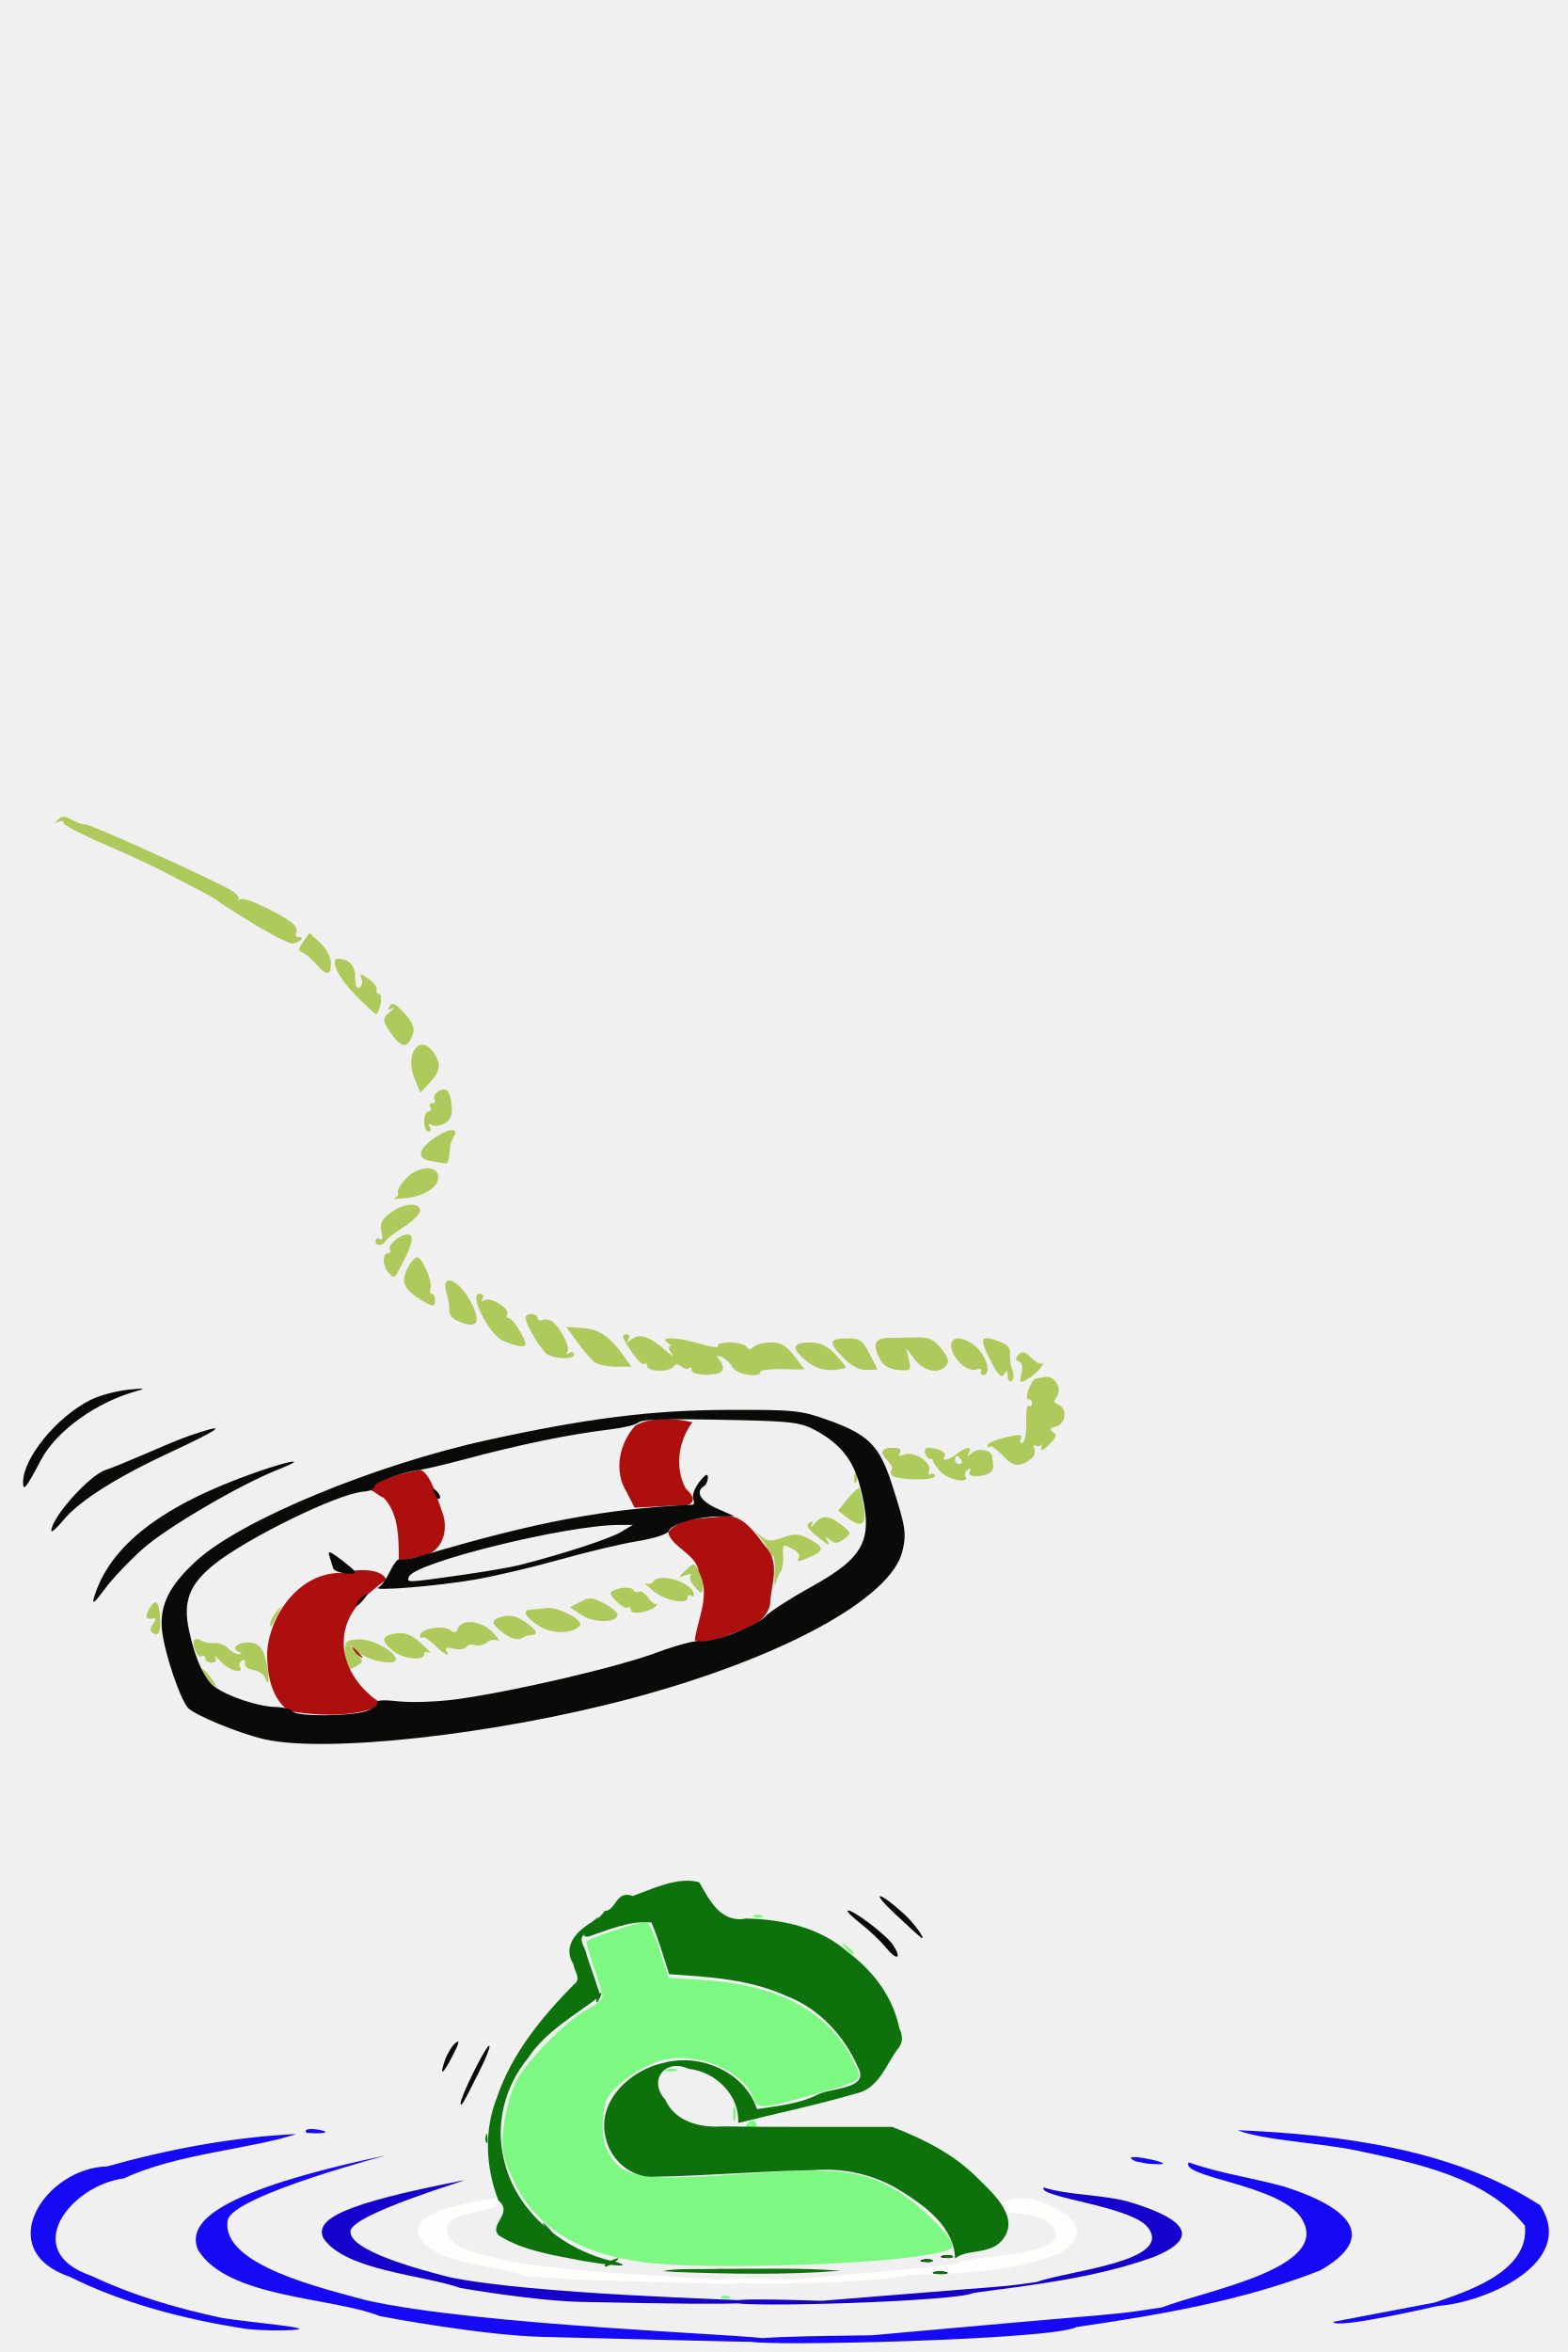
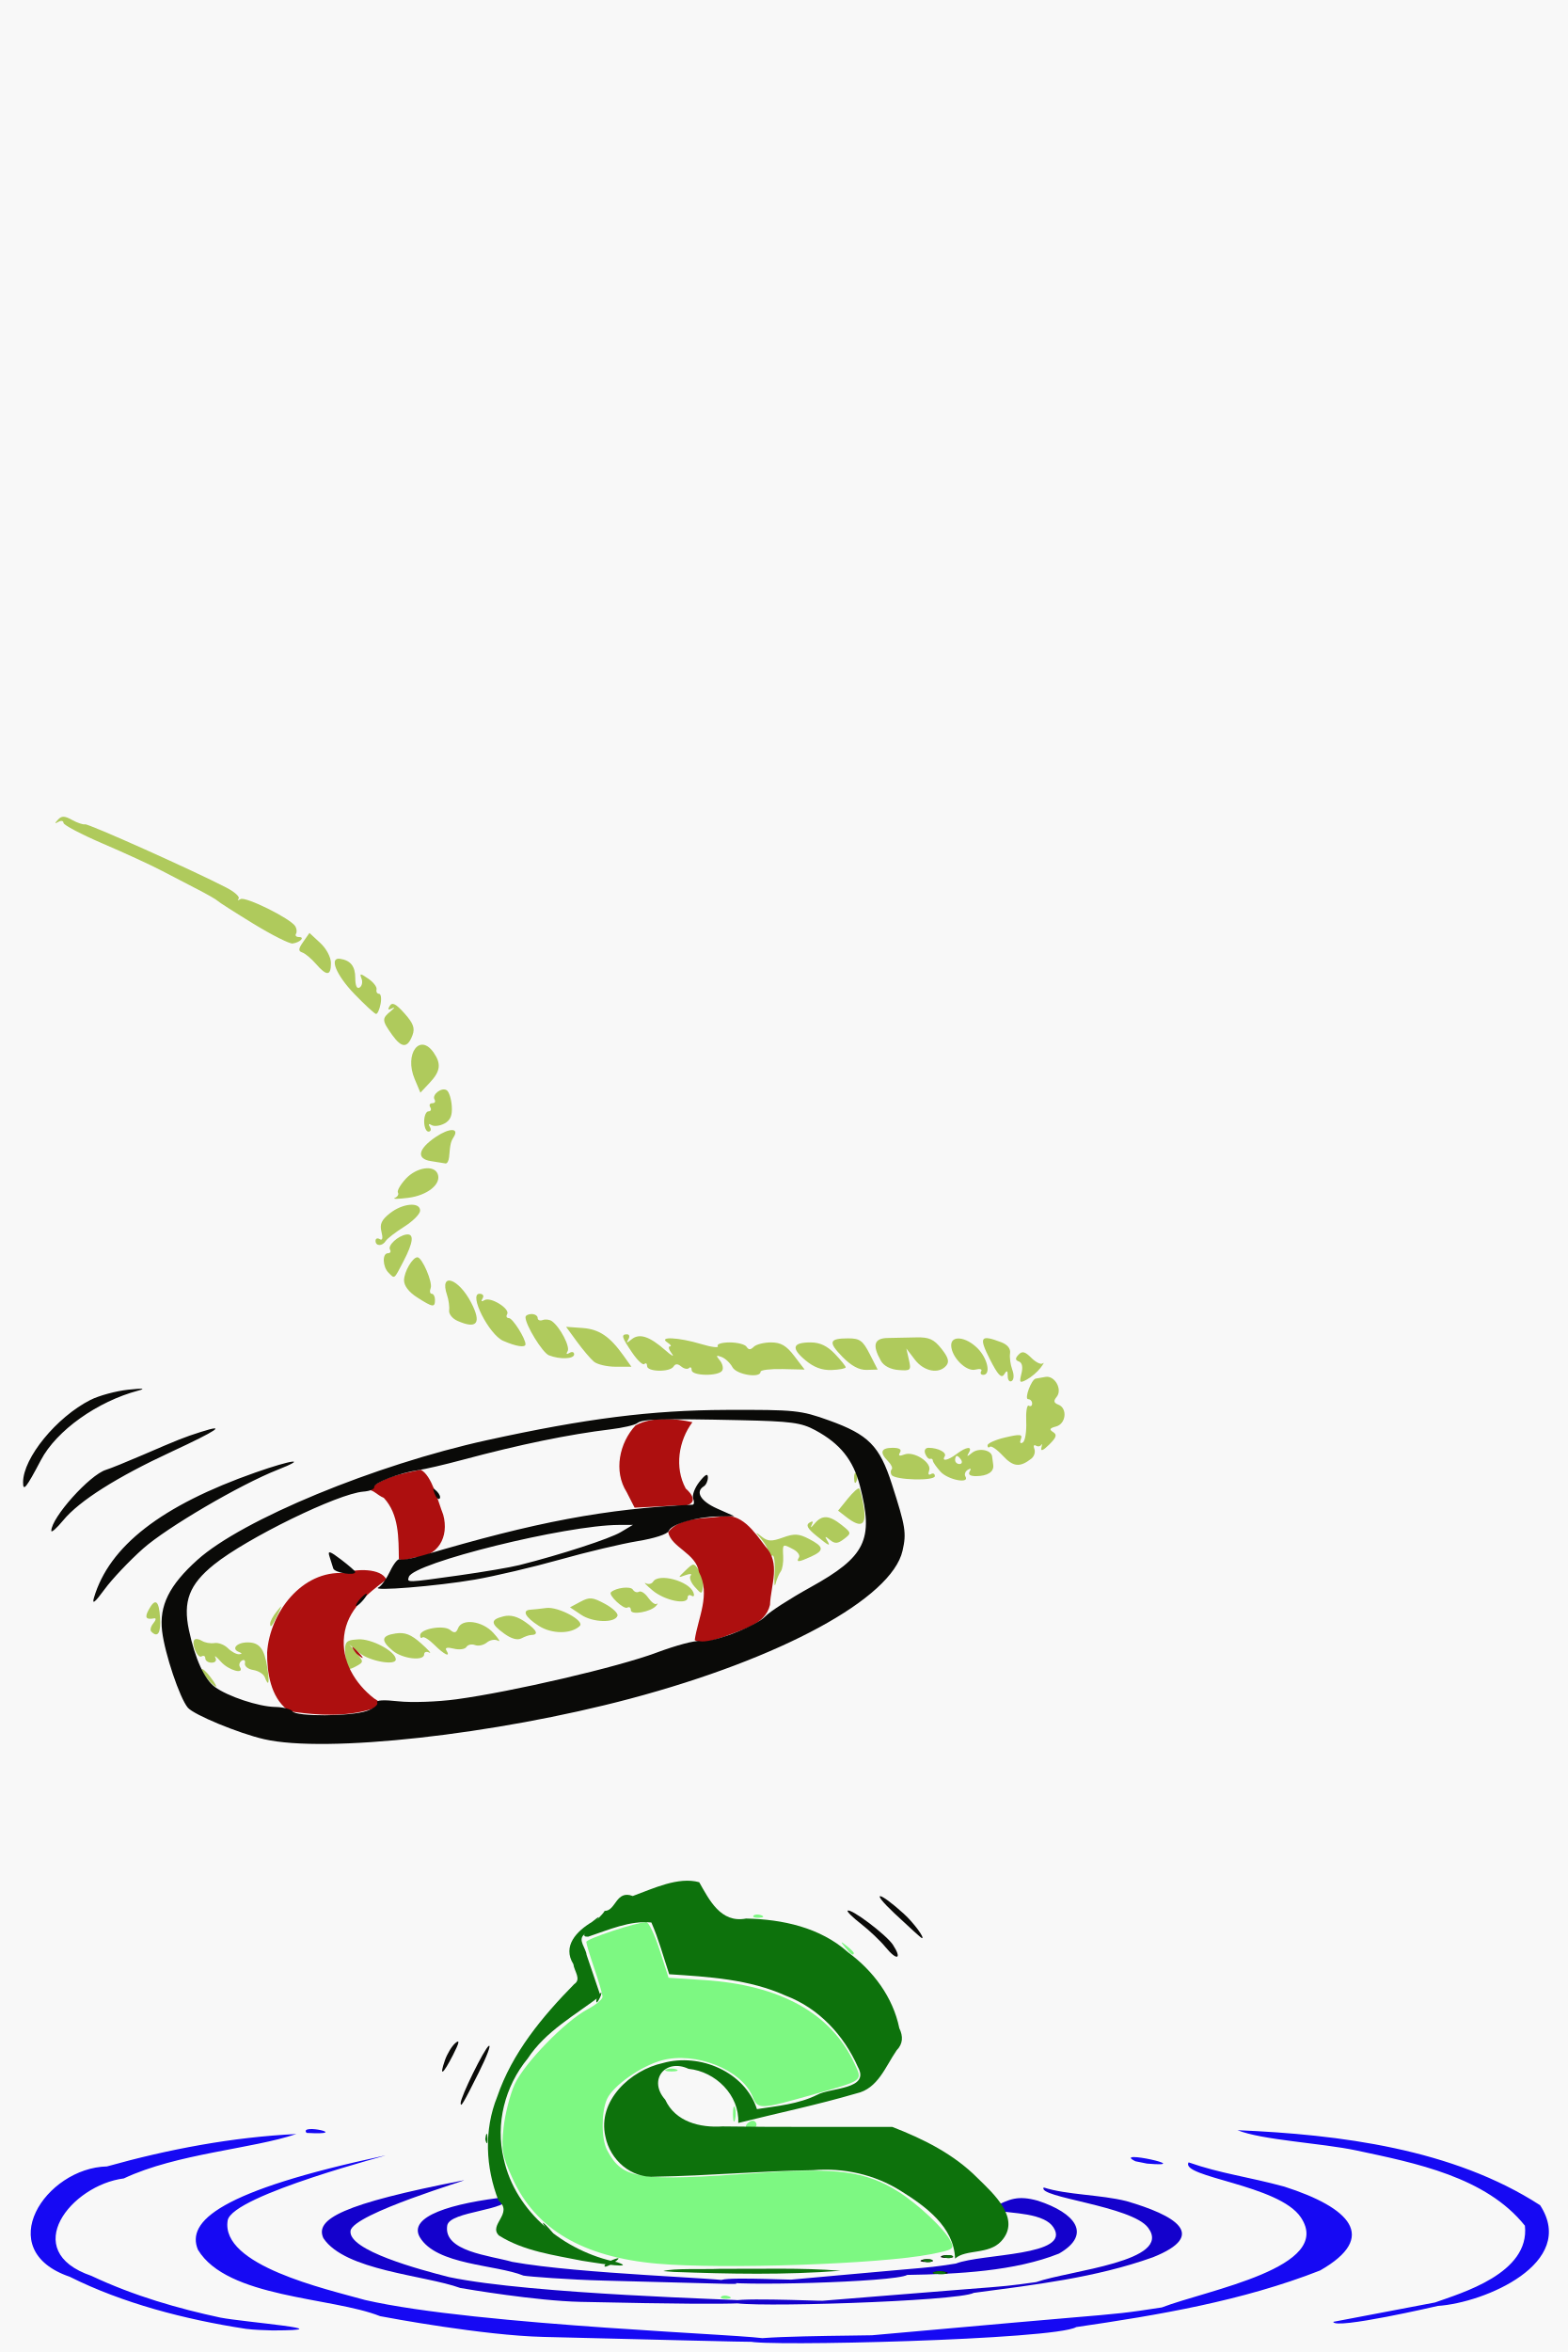
<svg xmlns="http://www.w3.org/2000/svg" width="640" height="960" id="svg4921" version="1.1">
  <defs id="defs4923" />
  <g id="layer1" transform="translate(0,-92.36218)">
    <g id="g4981" transform="translate(96.97465,-22.22336)">
-       <path style="fill:#fefefc;fill-opacity:1" d="m 271.385,1040.969 c 12.688,-1.085 13.485,-1.171 21.879,-2.484 10.611,-4.144 47.609,-2.98 39.79,-14.817 -0.876,-1.34 -2.237,-2.36 -3.878,-3.15 -7.856,-3.783 -22.129,-2.278 -20.4,-5.191 6.337,-3.071 9.57,-4.813 17.932,-2.495 15.169,4.94 22.34,13.654 8.672,21.574 -18.069,7.202 -41.078,8.373 -61.99,8.714 -4.938,3.014 -72.642,4.752 -75.921,2.643 -3.28,-2.109 27.087,-0.61 28.487,-0.712 1.4,-0.102 32.74,-2.996 45.428,-4.081 z m -154.664,2.433 c -11.268,-4.548 -35.502,-4.22 -42.304,-15.667 -4.921,-8.481 12.8,-13.932 36.201,-16.504 0.794,5.749 -24.058,5.722 -25.015,11.743 -1.683,10.584 17.308,12.192 26.532,14.821 27.967,5.063 87.358,6.549 89.863,8.036 2.505,1.487 10.352,1.169 -52.412,-0.391 -13.931,-0.346 -30.848,-1.635 -32.866,-2.038 z" id="path3912" />
+       <rect style="opacity:0.5;fill:#ffffff;fill-opacity:1;fill-rule:nonzero;stroke:none" id="rect3004" width="1062.857" height="1108.571" x="-311.26" y="57.443" />
+       <path style="fill:#1401cc;fill-opacity:1" d="m 271.385,1040.969 c 12.688,-1.085 13.485,-1.171 21.879,-2.484 10.611,-4.144 47.609,-2.98 39.79,-14.817 -0.876,-1.34 -2.237,-2.36 -3.878,-3.15 -7.856,-3.783 -22.129,-2.278 -20.4,-5.191 6.337,-3.071 9.57,-4.813 17.932,-2.495 15.169,4.94 22.34,13.654 8.672,21.574 -18.069,7.202 -41.078,8.373 -61.99,8.714 -4.938,3.014 -72.642,4.752 -75.921,2.643 -3.28,-2.109 27.087,-0.61 28.487,-0.712 1.4,-0.102 32.74,-2.996 45.428,-4.081 z m -154.664,2.433 c -11.268,-4.548 -35.502,-4.22 -42.304,-15.667 -4.921,-8.481 12.8,-13.932 36.201,-16.504 0.794,5.749 -24.058,5.722 -25.015,11.743 -1.683,10.584 17.308,12.192 26.532,14.821 27.967,5.063 87.358,6.549 89.863,8.036 2.505,1.487 10.352,1.169 -52.412,-0.391 -13.931,-0.346 -30.848,-1.635 -32.866,-2.038 z" id="path3912" />
      <path style="fill:#7df882" d="m 197.426,1052.001 c 0.55,-0.55 1.977,-0.609 3.171,-0.131 1.32,0.528 0.928,0.92 -1,1 -1.744,0.072 -2.721,-0.319 -2.172,-0.869 z m -26.095,-13.476 c -30.361,-2.666 -49.658,-14.043 -59.087,-34.837 -4.225,-9.318 -4.629,-11.623 -3.631,-20.71 0.618,-5.624 2.654,-13.576 4.524,-17.671 3.903,-8.545 20.615,-25.75 29.696,-30.573 3.388,-1.8 6.16,-4.103 6.16,-5.118 0,-1.016 -1.489,-6.175 -3.309,-11.465 -1.82,-5.29 -3.309,-10.215 -3.309,-10.944 0,-1.257 20.681,-8.084 24.488,-8.084 0.987,0 3.44,5.109 5.451,11.354 l 3.657,11.354 14.368,0.931 c 31.209,2.022 51.979,13.53 61.53,34.095 3.32,7.147 3.836,6.748 -16.013,12.385 -22.852,6.491 -23.374,6.51 -25.673,0.958 -4.513,-10.894 -23.263,-18.349 -36.91,-14.674 -8.475,2.282 -19.949,10.36 -22.421,15.785 -2.413,5.295 -2.383,16.402 0.057,20.96 6.374,11.91 12.32,12.778 62.805,9.166 30.983,-2.217 42.92,-0.579 56.006,7.681 8.143,5.14 18.854,15.234 21.331,20.102 1.687,3.314 1.221,3.63 -8.037,5.451 -20.417,4.017 -84.61,6.234 -111.683,3.857 z m 36.401,-56.673 c 0.562,-0.91 1.723,-1.655 2.58,-1.655 0.856,0 1.557,0.745 1.557,1.655 0,0.91 -1.161,1.655 -2.58,1.655 -1.419,0 -2.119,-0.745 -1.557,-1.655 z m -5.469,-4.137 c -0.034,-2.73 0.31,-4.047 0.763,-2.927 0.453,1.12 0.481,3.354 0.061,4.964 -0.42,1.61 -0.79,0.693 -0.824,-2.037 z m -27.21,-18.469 c 1.138,-0.459 2.999,-0.459 4.137,0 1.138,0.459 0.207,0.835 -2.068,0.835 -2.275,0 -3.206,-0.376 -2.068,-0.835 z m 73.005,-49.783 c -2.058,-2.624 -2,-2.683 0.625,-0.625 1.593,1.249 2.896,2.552 2.896,2.896 0,1.362 -1.359,0.485 -3.52,-2.271 z m -37.397,-12.996 c 0.55,-0.55 1.977,-0.609 3.171,-0.131 1.32,0.528 0.928,0.92 -1,1 -1.744,0.072 -2.721,-0.319 -2.172,-0.869 z" id="path4995" />
      <path style="fill:#afca5c" d="m -12.339,799.835 c -1.652,-1.826 -2.698,-3.614 -2.325,-3.974 0.374,-0.36 2.017,1.133 3.652,3.319 3.611,4.828 2.808,5.224 -1.327,0.655 z m 23.452,-0.689 c -0.497,-1.294 -2.624,-2.615 -4.727,-2.935 -2.103,-0.32 -3.619,-1.55 -3.369,-2.733 0.25,-1.184 -0.321,-1.673 -1.268,-1.087 -0.947,0.586 -1.294,1.758 -0.771,2.605 1.995,3.229 -4.659,1.364 -7.791,-2.183 -1.808,-2.048 -2.814,-2.792 -2.236,-1.655 0.62,1.22 -0.008,2.068 -1.529,2.068 -1.419,-5e-5 -2.58,-0.789 -2.58,-1.752 0,-0.964 -0.691,-1.325 -1.536,-0.803 -1.642,1.015 -4.319,-5.378 -2.862,-6.835 0.478,-0.478 1.849,-0.254 3.047,0.497 1.198,0.751 3.487,1.15 5.086,0.887 1.599,-0.263 4.072,0.686 5.496,2.11 1.423,1.423 3.466,2.529 4.538,2.457 1.362,-0.091 1.323,-0.383 -0.129,-0.969 -3.151,-1.271 -0.716,-3.865 3.628,-3.865 4.866,0 6.847,2.547 8.044,10.341 0.981,6.386 0.546,7.991 -1.043,3.851 z m 33.382,-4.62 c -1.218,-10.004 -1.051,-10.387 4.711,-10.817 5.398,-0.403 15.403,4.924 15.403,8.201 0,2.658 -10.808,0.703 -14.88,-2.691 l -4.125,-3.438 3.021,3.591 c 2.94,3.495 2.928,3.641 -0.425,5.436 -2.653,1.42 -3.506,1.355 -3.705,-0.282 z m 18.873,-6.17 c -5.032,-4.197 -4.682,-6.195 1.234,-7.064 3.762,-0.552 6.255,0.427 10.341,4.062 2.961,2.634 4.453,4.322 3.316,3.751 -1.138,-0.571 -2.068,-0.25 -2.068,0.714 0,2.882 -8.821,1.875 -12.823,-1.464 z m 16.985,-2.4 c -2.179,-2.179 -4.378,-3.544 -4.889,-3.033 -0.51,0.51 -0.928,0.118 -0.928,-0.871 0,-2.647 9.654,-4.349 12.284,-2.166 1.678,1.393 2.458,1.227 3.19,-0.681 1.594,-4.153 9.928,-3.068 14.435,1.879 2.206,2.422 3.048,3.847 1.871,3.167 -1.177,-0.68 -3.216,-0.345 -4.529,0.746 -1.314,1.09 -3.491,1.559 -4.838,1.042 -1.347,-0.517 -2.927,-0.168 -3.511,0.776 -0.583,0.944 -2.903,1.254 -5.155,0.689 -2.634,-0.661 -3.715,-0.414 -3.031,0.693 1.899,3.072 -0.837,1.821 -4.898,-2.24 z m 28.493,-4.6 c -5.628,-4.1 -5.696,-5.678 -0.305,-7.031 2.939,-0.738 5.732,0.017 9.196,2.483 4.628,3.296 5.331,5.076 2.027,5.137 -0.758,0.013 -2.507,0.629 -3.885,1.366 -1.608,0.861 -4.128,0.16 -7.032,-1.956 z m -144.051,-0.8 c -0.599,-0.599 -0.225,-2.13 0.832,-3.403 1.056,-1.273 1.236,-2.184 0.399,-2.025 -3.402,0.647 -4.031,-0.267 -2.348,-3.412 2.714,-5.072 4.278,-3.973 4.707,3.309 0.362,6.135 -0.956,8.164 -3.59,5.53 z m 158.139,-2.388 c -5.537,-3.569 -6.946,-6.364 -3.309,-6.565 1.138,-0.063 4.019,-0.374 6.404,-0.692 4.919,-0.655 15.911,5.261 13.672,7.36 -3.592,3.367 -11.458,3.319 -16.767,-0.104 z m -109.618,-0.895 c 0,-0.888 1.158,-3.059 2.573,-4.826 2.426,-3.028 2.461,-2.976 0.603,0.925 -2.412,5.065 -3.176,6.003 -3.176,3.901 z m 126.976,-3.581 -4.566,-3.054 4.242,-2.27 c 3.723,-1.992 4.945,-1.891 9.986,0.823 3.159,1.701 5.481,3.897 5.16,4.878 -1,3.055 -10.036,2.825 -14.823,-0.377 z m 20.284,-1.893 c 0,-1.062 -0.645,-1.533 -1.433,-1.046 -1.462,0.903 -7.929,-5.172 -6.692,-6.286 2.062,-1.857 8,-2.564 8.927,-1.063 0.594,0.962 1.723,1.352 2.508,0.867 0.785,-0.485 2.476,0.615 3.757,2.444 1.281,1.829 2.828,2.965 3.436,2.523 0.608,-0.442 0.542,-0.117 -0.148,0.721 -2.102,2.552 -10.355,4.018 -10.355,1.84 z m 8.874,-8.047 c -2.605,-2.189 -3.858,-3.514 -2.783,-2.945 1.075,0.57 2.422,0.279 2.993,-0.646 2.237,-3.62 14.647,-0.286 16.453,4.42 0.497,1.296 0.168,1.892 -0.736,1.333 -0.9,-0.556 -1.636,-0.211 -1.636,0.768 0,3.119 -9.382,1.195 -14.291,-2.93 z m 17.183,-1.49 c -1.595,-1.773 -2.339,-3.84 -1.655,-4.594 0.685,-0.754 -0.236,-0.835 -2.045,-0.18 -3.283,1.188 -3.283,1.184 0,-1.957 3.201,-3.063 3.348,-3.065 5.47,-0.074 1.199,1.691 1.944,4.638 1.655,6.551 -0.519,3.438 -0.558,3.441 -3.425,0.254 z m 32.623,-5.808 c 0.239,-4.299 -0.209,-7.42 -0.994,-6.934 -0.786,0.485 -1.428,-0.033 -1.428,-1.153 0,-1.12 -1.303,-3.571 -2.896,-5.447 -2.775,-3.269 -2.771,-3.314 0.109,-1.078 2.465,1.914 4.012,1.968 8.613,0.305 4.681,-1.693 6.441,-1.597 10.646,0.577 6.139,3.175 6.315,4.716 0.823,7.218 -5.116,2.331 -6.21,2.408 -4.937,0.349 0.534,-0.864 -0.49,-2.354 -2.275,-3.309 -4.414,-2.363 -4.434,-2.349 -4.154,2.813 0.136,2.503 -0.318,5.295 -1.008,6.205 -0.69,0.91 -1.632,3.144 -2.094,4.964 -0.461,1.82 -0.643,-0.208 -0.404,-4.508 z M 236.096,741.255 c -3.439,-2.813 -4.159,-4.221 -2.64,-5.16 1.447,-0.894 1.719,-0.577 0.884,1.032 -0.663,1.278 -0.138,1.021 1.168,-0.572 3.061,-3.735 5.981,-3.611 11.109,0.471 4.028,3.206 4.053,3.357 0.963,5.726 -2.541,1.948 -3.676,2.027 -5.695,0.393 -2.006,-1.623 -2.267,-1.617 -1.279,0.028 1.726,2.872 0.939,2.537 -4.51,-1.919 z m 12.451,-7.457 -3.381,-2.62 3.961,-4.899 c 2.179,-2.695 4.282,-4.556 4.673,-4.137 0.391,0.419 1.213,3.803 1.827,7.519 1.25,7.57 -0.974,8.869 -7.08,4.137 z m 3.165,-15.719 c -0.072,-1.744 0.319,-2.721 0.869,-2.172 0.55,0.55 0.609,1.977 0.131,3.171 -0.528,1.32 -0.92,0.928 -1,-1 z m 15.275,-1.489 c -0.465,-0.743 -0.434,-1.762 0.068,-2.265 0.503,-0.503 -0.167,-1.996 -1.489,-3.317 -3.566,-3.566 -2.927,-5.476 1.831,-5.476 2.811,0 3.832,0.65 3.038,1.936 -0.823,1.332 -0.265,1.578 1.79,0.79 3.934,-1.51 11.364,3.327 10.115,6.584 -0.528,1.375 -0.223,2.003 0.698,1.434 0.9,-0.556 1.636,-0.199 1.636,0.794 0,2.092 -16.354,1.65 -17.686,-0.478 z m 20.011,-1.305 c -1.734,-1.916 -3.152,-3.963 -3.152,-4.55 0,-0.587 -0.488,-0.905 -1.084,-0.706 -0.596,0.199 -1.504,-0.732 -2.016,-2.068 -0.544,-1.417 0.024,-2.43 1.362,-2.43 3.906,0 7.556,1.927 6.595,3.483 -1.395,2.257 1.372,1.671 4.974,-1.053 3.929,-2.972 6.526,-3.166 4.841,-0.361 -0.971,1.617 -0.677,1.61 1.347,-0.029 2.641,-2.139 7.806,-1.225 8.18,1.447 0.114,0.813 0.325,2.408 0.469,3.546 0.35,2.764 -2.318,4.494 -6.978,4.525 -2.47,0.017 -3.403,-0.65 -2.64,-1.885 0.737,-1.193 0.453,-1.461 -0.757,-0.713 -1.065,0.658 -1.509,1.89 -0.985,2.738 1.944,3.146 -7.12,1.412 -10.156,-1.943 z m 8.43,-4.79 c -0.562,-0.91 -1.351,-1.655 -1.752,-1.655 -0.401,0 -0.73,0.745 -0.73,1.655 0,0.91 0.789,1.655 1.752,1.655 0.964,0 1.292,-0.745 0.73,-1.655 z m 17.03,-1.707 c -2.38,-2.559 -4.765,-4.215 -5.301,-3.679 -0.536,0.536 -0.974,0.275 -0.974,-0.58 0,-0.855 3.267,-2.312 7.261,-3.239 6.13,-1.422 7.117,-1.31 6.337,0.723 -0.541,1.409 -0.211,1.967 0.795,1.345 0.945,-0.584 1.574,-4.393 1.398,-8.463 -0.177,-4.071 0.293,-7.021 1.044,-6.557 0.751,0.464 1.366,0.055 1.366,-0.908 0,-0.964 -0.729,-1.752 -1.619,-1.752 -1.699,0 1.341,-8.168 3.126,-8.4 0.536,-0.07 2.287,-0.377 3.89,-0.684 3.814,-0.729 7.12,5.137 4.604,8.169 -1.353,1.63 -1.172,2.428 0.712,3.152 3.805,1.46 3.142,7.839 -0.925,8.903 -2.609,0.682 -2.911,1.236 -1.241,2.273 1.732,1.075 1.387,2.185 -1.599,5.148 -2.411,2.392 -3.572,2.867 -3.167,1.295 0.352,-1.365 0.327,-1.919 -0.057,-1.231 -0.384,0.688 -1.37,0.836 -2.192,0.328 -0.822,-0.508 -1.097,0.113 -0.611,1.379 0.486,1.267 -0.081,3.051 -1.26,3.966 -4.683,3.633 -7.363,3.359 -11.588,-1.185 z m 1.973,-32.529 c -0.02,-2.389 -0.322,-2.524 -1.497,-0.669 -1.1,1.738 -2.562,0.172 -5.794,-6.205 -4.61,-9.097 -3.888,-10.191 4.593,-6.966 2.624,0.998 3.943,2.643 3.646,4.55 -0.256,1.643 0.148,4.636 0.897,6.651 0.795,2.137 0.699,4.074 -0.229,4.648 -0.875,0.541 -1.603,-0.363 -1.617,-2.01 z m 5.59,-1.024 c 0.667,-2.659 0.298,-4.453 -1.017,-4.935 -1.561,-0.572 -1.601,-1.253 -0.163,-2.784 1.489,-1.586 2.629,-1.301 5.24,1.31 1.835,1.835 3.933,2.84 4.661,2.234 0.728,-0.607 0.293,0.241 -0.967,1.883 -1.26,1.642 -3.756,3.77 -5.547,4.728 -2.925,1.565 -3.149,1.318 -2.207,-2.435 z M 185.396,673.819 c 0,-1.062 -0.49,-1.44 -1.089,-0.842 -0.599,0.599 -2.022,0.314 -3.162,-0.632 -1.436,-1.192 -2.403,-1.188 -3.145,0.015 -1.467,2.373 -10.805,2.204 -10.805,-0.195 0,-1.062 -0.492,-1.438 -1.094,-0.836 -0.602,0.602 -2.836,-1.468 -4.964,-4.6 -4.328,-6.369 -4.653,-7.525 -2.117,-7.525 0.964,0 1.193,0.931 0.51,2.068 -0.971,1.617 -0.677,1.61 1.347,-0.029 3.172,-2.568 7.261,-1.253 13.701,4.408 2.695,2.369 3.907,3.005 2.693,1.412 -1.214,-1.593 -1.558,-2.907 -0.764,-2.921 0.794,-0.013 0.327,-0.747 -1.038,-1.629 -3.878,-2.506 4.624,-2.097 13.798,0.664 4.238,1.275 7.291,1.648 6.784,0.827 -0.507,-0.82 1.684,-1.492 4.869,-1.492 3.185,0 6.291,0.809 6.903,1.799 0.801,1.295 1.615,1.295 2.91,0 0.989,-0.989 4.168,-1.799 7.063,-1.799 4.027,0 6.258,1.303 9.492,5.543 l 4.228,5.543 -8.995,-0.206 c -4.947,-0.113 -8.995,0.37 -8.995,1.075 0,2.79 -9.845,1.217 -11.478,-1.833 -0.917,-1.713 -2.91,-3.591 -4.429,-4.174 -2.282,-0.876 -2.409,-0.634 -0.731,1.387 1.117,1.346 1.551,3.225 0.964,4.174 -1.473,2.383 -12.454,2.204 -12.454,-0.203 z m 118.209,0.43 c 0.51,-0.825 -0.56,-1.111 -2.378,-0.636 -3.726,0.974 -9.79,-5.076 -9.881,-9.86 -0.081,-4.277 5.989,-3.621 10.775,1.166 4.104,4.104 5.538,10.83 2.309,10.83 -0.964,0 -1.335,-0.675 -0.825,-1.5 z m -71.82,-4.494 c -5.922,-4.983 -5.232,-7.242 2.21,-7.242 3.739,0 6.742,1.418 9.83,4.641 2.445,2.552 4.446,5.038 4.446,5.523 0,0.485 -2.577,0.979 -5.727,1.098 -3.951,0.149 -7.288,-1.098 -10.759,-4.019 z m 15.199,-1.315 c -5.976,-6.112 -5.519,-7.582 2.357,-7.582 4.694,0 5.949,0.916 8.731,6.369 l 3.249,6.369 -4.522,0.129 c -3.036,0.086 -6.262,-1.651 -9.815,-5.285 z m 15.661,1.57 c -3.628,-6.413 -2.781,-9.218 2.81,-9.308 2.834,-0.045 8.065,-0.154 11.623,-0.242 5.246,-0.129 7.187,0.741 10.261,4.597 2.807,3.52 3.33,5.312 2.015,6.897 -2.991,3.604 -9.132,2.452 -12.842,-2.409 l -3.473,-4.55 1.042,4.591 c 0.983,4.331 0.743,4.568 -4.247,4.188 -3.295,-0.251 -6.006,-1.67 -7.19,-3.764 z m -117.151,0.362 c -1.363,-1.138 -4.479,-4.804 -6.924,-8.149 l -4.445,-6.08 6.637,0.473 c 6.846,0.488 11.184,3.399 16.797,11.274 l 3.243,4.55 -6.415,0 c -3.528,0 -7.53,-0.931 -8.894,-2.068 z m -18.396,-2.611 c -2.594,-1.028 -9.54,-12.332 -9.54,-15.526 0,-0.718 1.117,-1.305 2.482,-1.305 1.365,0 2.482,0.721 2.482,1.603 0,0.881 0.931,1.262 2.068,0.845 1.138,-0.417 2.83,-0.207 3.761,0.466 3.337,2.412 7.523,10.453 6.393,12.281 -0.703,1.138 -0.408,1.404 0.759,0.683 1.051,-0.649 1.91,-0.392 1.91,0.572 0,1.938 -5.844,2.154 -10.315,0.383 z m -18.641,-5.895 c -5.827,-2.549 -14.23,-19.209 -9.688,-19.209 1.421,0 1.945,0.797 1.257,1.91 -0.747,1.209 -0.452,1.46 0.802,0.685 2.443,-1.51 10.591,3.562 9.238,5.751 -0.538,0.87 -0.208,1.582 0.732,1.582 1.51,0 6.759,8.289 6.759,10.673 0,1.5 -3.828,0.915 -9.1,-1.391 z m -18.737,-8.181 c -2.042,-0.911 -3.545,-2.835 -3.34,-4.274 0.206,-1.44 -0.189,-4.286 -0.877,-6.325 -3.163,-9.373 4.7,-6.821 9.887,3.208 4.347,8.406 2.372,10.98 -5.67,7.391 z m -16.423,-9.564 c -3.386,-2.168 -5.358,-4.762 -5.325,-7.004 0.052,-3.5 3.471,-9.352 5.465,-9.352 1.906,0 6.307,10.219 5.409,12.559 -0.492,1.283 -0.298,2.333 0.432,2.333 0.73,0 1.327,1.117 1.327,2.482 0,3.231 -0.86,3.112 -7.308,-1.018 z m -11.665,-10.068 c -2.454,-2.454 -2.615,-7.942 -0.233,-7.942 0.964,0 1.344,-0.66 0.846,-1.467 -1.046,-1.692 3.255,-5.672 6.67,-6.173 3.265,-0.479 2.878,3.149 -1.161,10.899 -3.972,7.62 -3.526,7.278 -6.12,4.684 z m -5.295,-13.004 c 0,-0.964 0.774,-1.274 1.721,-0.689 1.105,0.683 1.357,-0.388 0.703,-2.993 -0.788,-3.139 -0.003,-4.855 3.466,-7.584 5.219,-4.105 12.311,-4.719 12.311,-1.066 0,1.354 -2.916,4.302 -6.479,6.551 -3.564,2.25 -6.958,4.865 -7.543,5.812 -1.385,2.241 -4.178,2.221 -4.178,-0.031 z m 7.87,-17.505 c 1.143,-0.484 1.716,-1.468 1.272,-2.186 -0.444,-0.718 1.005,-3.26 3.22,-5.65 4.378,-4.724 11.548,-5.794 13.025,-1.944 1.58,4.118 -4.225,8.776 -12.15,9.747 -4.095,0.502 -6.51,0.517 -5.367,0.032 z m 14.783,-15.03 c -6.141,-0.923 -5.336,-4.966 1.968,-9.888 5.532,-3.728 9.645,-3.712 7.302,0.028 -1.228,1.96 -1.42,2.789 -1.887,8.159 -0.139,1.593 -0.81,2.784 -1.493,2.648 -0.683,-0.136 -3.333,-0.562 -5.889,-0.947 z m -2.797,-16.179 c 0,-2.275 0.789,-4.137 1.752,-4.137 0.964,0 1.292,-0.745 0.73,-1.655 -0.562,-0.91 -0.19,-1.655 0.827,-1.655 1.017,0 1.442,-0.66 0.943,-1.467 -1.254,-2.029 2.92,-5.225 4.983,-3.816 0.923,0.63 1.838,3.535 2.034,6.454 0.259,3.875 -0.553,5.794 -3.009,7.109 -1.85,0.99 -4.209,1.279 -5.24,0.641 -1.15,-0.711 -1.419,-0.42 -0.695,0.751 0.649,1.051 0.392,1.91 -0.572,1.91 -0.964,0 -1.752,-1.861 -1.752,-4.137 z m -3.892,-17.351 c -4.309,-10.249 2.112,-19.009 7.825,-10.675 3.108,4.533 2.691,7.568 -1.676,12.213 l -3.802,4.043 z m -9.175,-17.984 c -4.222,-5.929 -4.267,-6.675 -0.584,-9.694 1.593,-1.305 1.85,-1.831 0.572,-1.168 -1.645,0.854 -1.931,0.569 -0.977,-0.974 1.014,-1.641 2.497,-0.893 6.002,3.03 3.613,4.044 4.352,6.029 3.301,8.871 -2.006,5.423 -4.419,5.404 -8.314,-0.065 z m -15.476,-16.764 c -7.409,-7.687 -10.37,-15.001 -5.791,-14.306 4.305,0.653 6.205,3.06 6.205,7.862 0,3.099 0.664,4.553 1.767,3.872 0.972,-0.601 1.329,-2.235 0.793,-3.631 -0.869,-2.263 -0.567,-2.26 2.783,0.034 2.066,1.415 3.571,3.378 3.343,4.361 -0.228,0.983 0.228,1.788 1.012,1.788 0.784,0 1.069,1.861 0.634,4.137 -0.435,2.275 -1.262,4.115 -1.839,4.088 -0.576,-0.027 -4.585,-3.718 -8.907,-8.203 z m -15.65,-12.232 c -1.883,-2.165 -4.391,-4.26 -5.573,-4.654 -1.699,-0.566 -1.617,-1.477 0.392,-4.345 l 2.541,-3.628 4.388,4.067 c 2.535,2.35 4.388,5.847 4.388,8.282 0,5.259 -1.736,5.338 -6.136,0.278 z M 6.421,491.587 c -7.583,-4.642 -14.16,-8.848 -14.615,-9.348 -0.455,-0.499 -4.178,-2.63 -8.273,-4.736 -4.095,-2.106 -10.796,-5.586 -14.892,-7.733 -4.095,-2.148 -14.705,-7.021 -23.578,-10.83 -8.873,-3.808 -16.132,-7.632 -16.132,-8.497 0,-0.865 -0.931,-1.047 -2.068,-0.404 -1.568,0.885 -1.611,0.672 -0.178,-0.883 1.502,-1.63 2.692,-1.607 5.791,0.109 2.145,1.188 4.513,1.983 5.262,1.768 1.285,-0.37 44.463,18.974 57.726,25.861 3.377,1.754 5.611,3.775 4.964,4.492 -0.647,0.717 -0.291,0.796 0.79,0.176 2.04,-1.169 20.337,7.886 22.33,11.051 0.622,0.989 0.765,2.392 0.316,3.118 -0.449,0.726 0.097,1.32 1.212,1.32 2.6,0 0.463,2.194 -2.571,2.639 -1.263,0.185 -8.501,-3.461 -16.085,-8.103 z" id="path4993" />
      <path style="fill:#1609f3;fill-opacity:1" d="m 3.389,1065.133 c -25.018,-3.841 -50.447,-10.519 -71.902,-21.26 -32.054,-10.938 -9.887,-44.444 15.206,-45.031 25.167,-7.044 51.258,-11.966 77.322,-13.227 -18.151,6.128 -48.727,7.916 -70.438,18.126 -21.434,2.697 -43.055,29.573 -13.248,39.761 17.52,8.269 35.813,13.428 52.615,17.032 9.566,1.881 51.97,5.168 21.341,5.252 -3.634,-0.141 -7.283,-0.194 -10.895,-0.653 z m 335.481,-4.442 c 22.304,-1.877 23.705,-2.025 38.461,-4.297 18.653,-7.168 70.507,-16.274 56.762,-36.748 -8.918,-13.413 -49.491,-16.368 -45.815,-22.459 13.023,4.573 24.357,5.884 39.056,9.892 26.664,8.545 38.644,20.528 14.616,34.229 -31.762,12.457 -65.931,18.191 -99.553,23.104 -8.681,5.213 -129.107,8.065 -133.459,5.807 -4.353,-2.258 47.615,-2.291 50.077,-2.468 2.462,-0.177 57.553,-5.183 79.857,-7.059 z m -280.667,-0.733 c -19.808,-7.866 -62.408,-7.299 -74.364,-27.1 -4.884,-11.581 8.827,-24.048 76.193,-38.432 5,-1.068 -62.38,16.076 -64.063,26.49 -2.958,18.307 39.843,27.884 56.058,32.432 46.024,10.611 162.196,14.262 163.774,15.908 1.578,1.645 19.296,1.867 -91.034,-0.831 -24.488,-0.599 -63.016,-7.771 -66.563,-8.466 z m 430.64,-5.583 c 10.721,-3.847 38.834,-11.846 36.717,-31.342 -15.934,-19.933 -44.674,-25.573 -68.808,-30.716 -14.252,-3.024 -38.532,-4.199 -48.52,-8.269 41.573,1.772 87.905,7.563 123.54,30.631 15.389,23.672 -22.699,39.838 -41.748,41.098 0,0 -42.242,9.799 -42.689,6.495 z M 366.576,996.744 c -10.262,-5.015 25.37,2.723 4.721,0.942 z M 28.208,985.162 c -3.539,-4.026 18.971,1.037 0,0 z" id="path4989" />
      <path style="fill:#ad0f0f" d="m 20.352,812.488 c -6.85,-5.376 -8.338,-15.189 -8.27,-23.446 1.061,-16.138 14.124,-33.617 31.618,-32.372 4.481,-1.821 14.978,-2.088 17.049,2.638 -7.823,5.851 -15.966,12.284 -17.227,22.904 -1.272,10.155 4.435,19.594 12.246,25.619 4.116,2.278 1.905,3.486 -1.551,4.484 -10.038,2.97 -20.924,2.45 -31.202,1.007 l -1.509,-0.387 -1.155,-0.447 0,2e-5 z m 27.501,-23.811 c -4.57,-6.561 8.418,7.234 0.772,0.945 l -0.772,-0.945 z m 138.788,-4.685 c 1.302,-9.006 6.578,-18.557 1.731,-27.738 -1.175,-7.746 -11.332,-10.018 -12.562,-16.309 4.791,-6.24 14.086,-5.349 21.213,-6.345 8.601,-1.94 13.857,6.135 18.339,12.023 6.579,6.998 2.329,15.869 2.007,24.04 -2.043,8.515 -12.164,10.109 -19.068,13.127 -3.558,0.884 -8.202,3.474 -11.659,1.202 z M 65.859,750.905 c -0.146,-8.444 0.139,-18.176 -6.14,-24.937 -2.683,-1.089 -4.905,-3.901 -6.387,-2.939 5.437,-5.647 14.031,-7.01 21.454,-8.559 4.604,2.424 6.875,12.482 9.182,18.376 2.479,9.049 -2.074,17.317 -12.073,17.572 -1.906,0.376 -4.165,1.582 -6.036,0.488 z m 92.998,-27.301 c -5.44,-8.56 -2.98,-20.138 3.651,-27.243 6.815,-3.659 16.061,-2.845 23.192,-1.29 -5.633,7.556 -7.395,18.452 -2.728,27.079 5.73,5.064 2.269,7.818 -4.323,6.94 -5.512,0.359 -11.032,0.581 -16.548,0.872 -1.081,-2.119 -2.162,-4.238 -3.243,-6.357 z" id="path4987" />
      <path style="fill:#0d720c" d="m 150.649,1038.109 c 13.03,-6.106 -4.773,5.813 0,0 z m 142.289,-1.655 c -0.482,-13.001 -12.156,-21.39 -22.193,-27.639 -10.671,-6.695 -23.296,-9.49 -35.803,-8.446 -21.433,0.333 -42.818,2.301 -64.236,2.66 -10.021,0.796 -18.629,-6.841 -20.534,-16.393 -3.325,-14.649 10.26,-27.116 23.525,-30.004 15.009,-4.18 33.4,3.542 38.34,18.814 8.302,-1.263 16.999,-2.051 24.598,-5.831 5.544,-3.03 21.815,-2.124 16.597,-11.411 -5.754,-12.976 -15.969,-23.958 -29.403,-29.046 -14.966,-6.758 -31.475,-7.715 -47.61,-8.76 -2.347,-7.065 -4.278,-14.295 -7.275,-21.122 -8.75,-0.875 -17.482,3.017 -25.741,5.775 -5.784,0.526 5.211,-7.64 6.663,-10.508 4.652,0.037 4.557,-8.7 11.486,-6.073 8.345,-3.047 18.579,-8.01 27.124,-5.626 4.029,7.021 8.713,16.84 19.129,14.819 14.832,0.304 30.255,3.617 41.619,13.765 10.296,7.585 18.353,18.307 20.941,30.995 1.588,3.282 1.548,6.338 -1.093,9.033 -4.575,6.629 -7.611,15.638 -16.394,17.576 -15.916,4.666 -32.177,8.048 -48.264,12.075 0.572,-11.359 -9.267,-20.994 -20.28,-22.098 -9.55,-4.443 -16.684,4.603 -9.534,12.592 4.159,9.079 14.282,11.521 23.378,10.908 23.105,0.334 46.214,0.136 69.32,0.204 12.705,4.922 25.104,11.078 34.823,20.885 6.541,6.411 18.032,16.643 9.64,25.781 -5.147,5.587 -14.403,3.129 -18.823,7.077 z m -167.32,-12.823 c -4.515,-6.727 9.105,8.63 0,0 z m -24.477,-35.85 c 0.937,-7.362 1.52,5.99 0,0 z m 45.478,-57.707 c 4.909,-7.136 -1.223,6.526 0,0 z" id="path4985" />
      <path id="use3096" d="m 284.228,1041.988 c 1.12,-0.453 3.354,-0.481 4.964,-0.061 1.61,0.419 0.693,0.79 -2.037,0.824 -2.73,0.034 -4.047,-0.309 -2.927,-0.763 z m -4.932,-4.974 c 1.138,-0.459 2.999,-0.459 4.137,0 1.138,0.459 0.207,0.835 -2.068,0.835 -2.275,0 -3.206,-0.376 -2.068,-0.835 z m 8.273,-1.655 c 1.138,-0.459 2.999,-0.459 4.137,0 1.138,0.459 0.207,0.835 -2.068,0.835 -2.275,0 -3.206,-0.376 -2.068,-0.835 z M 91.083,972.991 c 0,-2.57 9.662,-22.218 11.478,-23.34 1.079,-0.667 -0.777,4.258 -4.125,10.944 -6.273,12.529 -7.353,14.35 -7.353,12.396 z m -6.404,-17.517 c 0.933,-2.677 2.863,-5.835 4.288,-7.018 1.858,-1.542 1.578,-0.165 -0.989,4.868 -4.149,8.133 -5.747,9.175 -3.299,2.15 z M 264.592,909.404 c -2.151,-2.631 -6.669,-6.924 -10.039,-9.54 -3.37,-2.616 -5.843,-5.042 -5.494,-5.391 1.189,-1.189 15.8,9.793 18.49,13.897 3.869,5.905 1.658,6.678 -2.957,1.034 z m 3.535,-13.915 c -10.003,-9.398 -6.538,-9.209 3.865,0.211 3.993,3.616 8.856,10.199 7.362,9.967 -0.26,-0.04 -5.312,-4.62 -11.227,-10.177 z M 10.835,824.459 c -10.39,-2.398 -28.667,-9.952 -31.132,-12.867 -3.312,-3.916 -9.413,-22.073 -10.499,-31.244 -1.23,-10.389 2.9,-18.722 14.408,-29.069 18.28,-16.435 72.4,-38.804 118.227,-48.866 40.331,-8.855 67.087,-12.241 97.622,-12.352 28.213,-0.103 30.428,0.123 42.014,4.288 16.098,5.787 20.629,10.371 25.631,25.925 5.633,17.516 6.027,19.971 4.375,27.271 -4.399,19.447 -49.526,43.965 -111.084,60.353 -55.227,14.703 -124.418,22.364 -149.563,16.561 z m 41.944,-11.538 c 2.865,-0.999 4.766,-2.533 4.224,-3.409 -0.617,-0.998 2.632,-1.19 8.689,-0.515 5.32,0.593 16.002,0.218 23.738,-0.834 22.835,-3.105 65.895,-13.145 81.608,-19.028 8.028,-3.006 15.957,-5.109 17.621,-4.674 4.206,1.1 22.967,-5.999 26.822,-10.149 1.748,-1.882 10.028,-7.215 18.399,-11.851 22.57,-12.497 25.934,-19.402 20.193,-41.444 -2.755,-10.578 -8.075,-17.201 -18.209,-22.669 -5.742,-3.098 -9.795,-3.641 -30.61,-4.097 -32.192,-0.706 -39.971,-0.482 -42.072,1.209 -0.976,0.786 -5.87,1.922 -10.875,2.524 -16.938,2.039 -37.22,6.216 -60.393,12.437 -7.28,1.954 -15.471,3.861 -18.201,4.236 -7.404,1.019 -18.243,5.195 -17.901,6.897 0.165,0.821 -1.836,1.655 -4.447,1.854 -10.329,0.787 -47.591,18.987 -60.995,29.791 -10.086,8.13 -12.711,15.012 -10.204,26.753 2.508,11.748 6.313,20.075 10.601,23.202 5.284,3.854 17.777,8.003 24.523,8.145 3.359,0.07 6.567,0.873 7.13,1.783 1.378,2.229 23.847,2.11 30.361,-0.161 z m -3.06,-45.341 c 1.133,-1.365 2.432,-2.482 2.887,-2.482 0.455,0 -0.1,1.117 -1.232,2.482 -1.133,1.365 -2.432,2.482 -2.887,2.482 -0.455,0 0.1,-1.117 1.233,-2.482 z m 7.845,-5.082 c 1.13,-0.536 3.259,-3.514 4.732,-6.618 1.473,-3.104 3.265,-5.281 3.982,-4.838 0.717,0.443 4.917,-0.269 9.332,-1.584 45.937,-13.672 74.905,-19.118 110.149,-20.708 0.654,-0.029 0.769,-1.149 0.255,-2.487 -0.514,-1.338 0.627,-4.417 2.534,-6.842 2.395,-3.044 3.468,-3.601 3.468,-1.801 0,1.434 -0.745,3.068 -1.655,3.63 -3.6,2.225 -1.31,6.08 5.377,9.051 l 7.032,3.124 -6.618,0.126 c -8.939,0.17 -19.018,3.119 -20.075,5.874 -0.508,1.323 -5.758,3.052 -12.732,4.193 -6.527,1.068 -20.803,4.458 -31.723,7.532 -10.92,3.075 -26.557,6.752 -34.747,8.173 -15.396,2.67 -42.935,4.893 -39.312,3.173 z m 32.819,-4.897 c 9.941,-1.393 21.053,-3.285 24.694,-4.203 16.838,-4.248 36.857,-10.758 41.365,-13.45 l 4.964,-2.965 -5.791,0.024 c -21.602,0.088 -83.761,15.466 -85.671,21.195 -0.808,2.425 -1.226,2.437 20.439,-0.599 z m -51.312,-2.844 c -0.339,-1.138 -1.048,-3.4 -1.575,-5.027 -0.764,-2.358 0.212,-2.066 4.805,1.437 3.17,2.418 5.763,4.68 5.763,5.027 0,1.705 -8.46,0.353 -8.994,-1.437 z m 41.365,-30.539 c -0.898,-2.358 -0.708,-2.548 0.926,-0.926 1.131,1.122 1.639,2.457 1.13,2.967 -0.509,0.509 -1.435,-0.409 -2.056,-2.041 z M -58.624,766.753 c 6.207,-21.105 27.587,-37.686 65.974,-51.165 15.087,-5.298 21.677,-6.076 8.931,-1.055 -15.236,6.002 -45.111,23.503 -54.814,32.111 -5.609,4.976 -12.698,12.467 -15.753,16.646 -3.926,5.37 -5.198,6.386 -4.338,3.462 z m -17.403,-27.338 c 0.021,-5.417 15.65,-22.847 22.331,-24.903 1.82,-0.56 8.521,-3.27 14.891,-6.022 14.803,-6.395 17.003,-7.267 23.847,-9.447 10.95,-3.488 6.597,-0.544 -11.83,8.001 -22.52,10.443 -37.811,20.118 -44.367,28.071 -2.683,3.255 -4.875,5.19 -4.872,4.3 z m -11.527,-19.819 c 0.033,-9.939 13.652,-26.588 27.489,-33.605 3.503,-1.777 10.464,-3.662 15.47,-4.19 5.858,-0.618 7.332,-0.492 4.137,0.353 -16.774,4.436 -33.45,16.315 -39.79,28.343 -6.062,11.502 -7.318,13.066 -7.305,9.1 z" style="fill:#0a0a08" />
      <path style="fill:#0d720c;fill-opacity:1" d="m 173.814,1041.562 c 3.955,-1.215 16.326,-0.635 23.32,-0.927 16.343,0.112 32.785,-0.51 49.06,0.793 -22.625,1.766 -45.414,1.306 -68.084,0.471 -1.434,-0.088 -2.867,-0.187 -4.296,-0.337 z m 110.414,0.425 c 4.306,-1.451 8.254,1.554 1.16,0.721 0.214,0.165 -2.589,-0.259 -1.16,-0.721 z m -143.506,-4.635 c -11.547,-2.317 -23.886,-3.928 -33.997,-10.312 -4.502,-4.322 6.119,-9.087 -0.18,-14.228 -5.291,-13.491 -6.027,-28.826 -0.543,-42.404 6.105,-17.914 18.367,-32.661 31.435,-45.973 3.091,-1.966 -0.055,-5.392 -0.332,-8.146 -4.611,-7.403 1.383,-13.496 7.519,-17.182 7.07,-5.799 -0.859,2.619 -3.17,5.149 -2.641,2.119 0.774,5.496 1.039,8.219 1.892,5.571 3.784,11.141 5.676,16.712 -10.392,7.97 -22.345,14.392 -29.721,25.631 -9.277,11.261 -13.233,26.598 -9.789,40.857 4.787,21.993 24.823,37.875 46.249,42.245 8.368,2.775 -7.431,0.549 -9.903,0.101 -1.429,-0.214 -2.856,-0.437 -4.282,-0.669 z m 138.574,-0.34 c 7.884,-1.404 3.558,2.696 0,0 z m 8.273,-1.655 c 7.884,-1.404 3.558,2.695 0,0 z" id="path3100" />
      <flowRoot xml:space="preserve" id="flowRoot3883" style="font-size:64px;font-style:normal;font-variant:normal;font-weight:bold;font-stretch:normal;text-align:start;line-height:125%;letter-spacing:0px;word-spacing:0px;writing-mode:lr-tb;text-anchor:start;fill:#000000;fill-opacity:1;stroke:none;font-family:Sans;-inkscape-font-specification:Sans Bold" transform="translate(-82.12308,124.2998)">
        <flowRegion id="flowRegion3885">
          <rect id="rect3887" width="534.286" height="121.429" x="40" y="97.143" style="font-size:64px;font-style:normal;font-variant:normal;font-weight:bold;font-stretch:normal;text-align:start;line-height:125%;writing-mode:lr-tb;text-anchor:start;fill:#000000;fill-opacity:1;font-family:Sans;-inkscape-font-specification:Sans Bold" />
        </flowRegion>
        <flowPara id="flowPara3889" style="font-size:96px;font-style:normal;font-variant:normal;font-weight:bold;font-stretch:normal;text-align:center;line-height:125%;writing-mode:lr-tb;text-anchor:middle;fill:#000000;fill-opacity:1;font-family:Sans;-inkscape-font-specification:Sans Bold">תקציב 2012</flowPara>
      </flowRoot>
      <path id="path3910" d="m 297.699,1048.936 c 16.433,-1.258 17.465,-1.357 28.337,-2.881 13.743,-4.806 55.876,-8.411 45.749,-22.137 -6.57,-8.992 -45.392,-12.402 -42.684,-16.485 9.595,3.066 22.945,2.873 33.775,5.561 19.645,5.729 33.829,13.762 10.768,22.948 -23.402,8.351 -48.308,11.213 -73.08,14.507 -6.396,3.495 -94.497,6.21 -98.329,3.893 -3.832,-2.317 34.813,-0.554 36.627,-0.672 1.814,-0.119 42.403,-3.475 58.836,-4.733 z m -206.787,-0.492 c -14.594,-5.273 -47.052,-7.036 -55.86,-20.311 -3.598,-7.764 7.575,-13.979 57.208,-23.622 3.684,-0.716 -45.154,13.592 -46.128,20.616 -1.108,7.988 28.283,15.837 40.23,18.886 33.909,7.114 118.965,9.115 120.664,9.593 1.698,0.478 14.217,2.323 -67.071,0.514 -18.042,-0.402 -46.428,-5.21 -49.041,-5.676 z" style="fill:#1401cc;fill-opacity:1" />
    </g>
  </g>
</svg>
